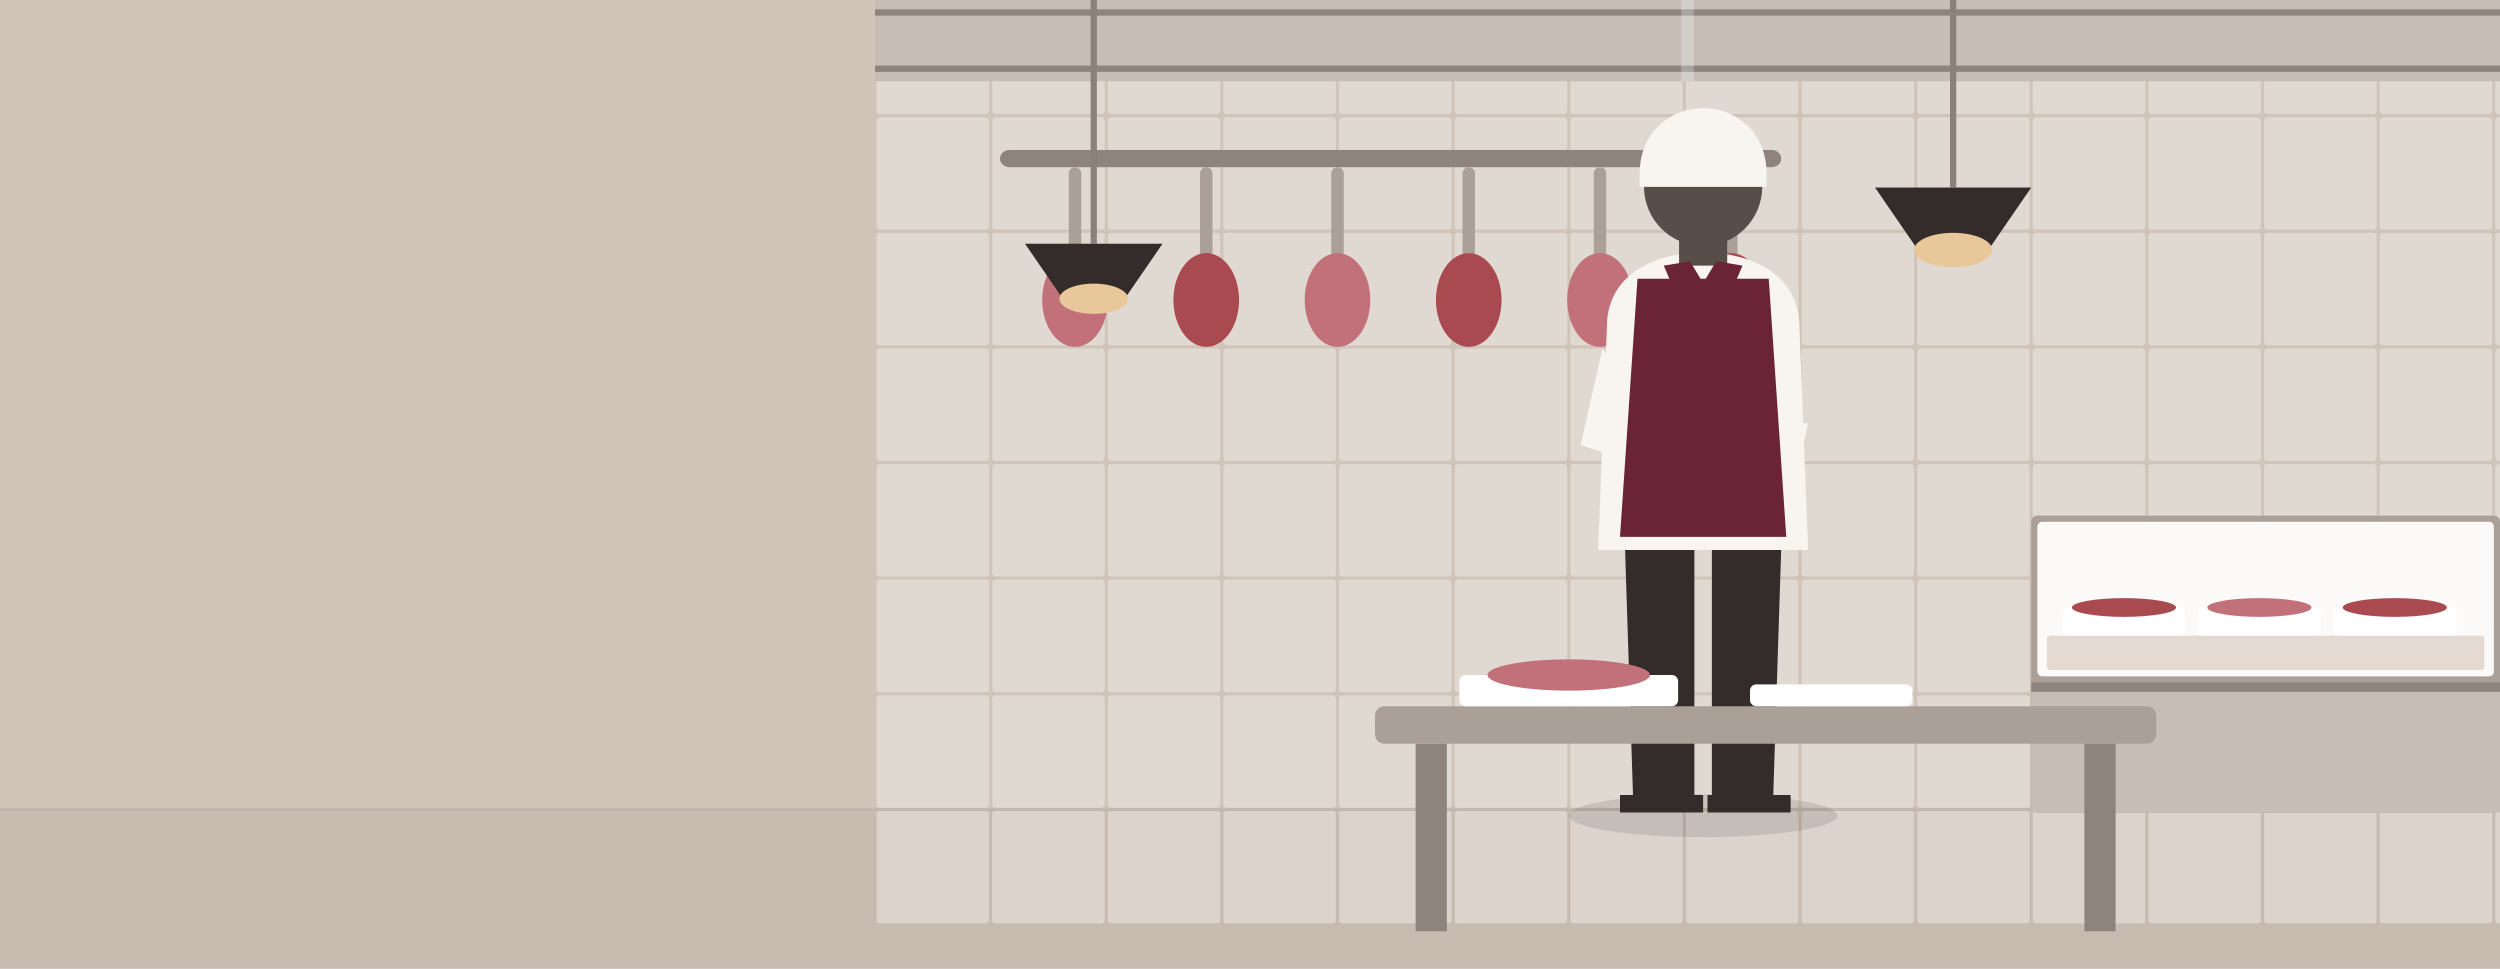
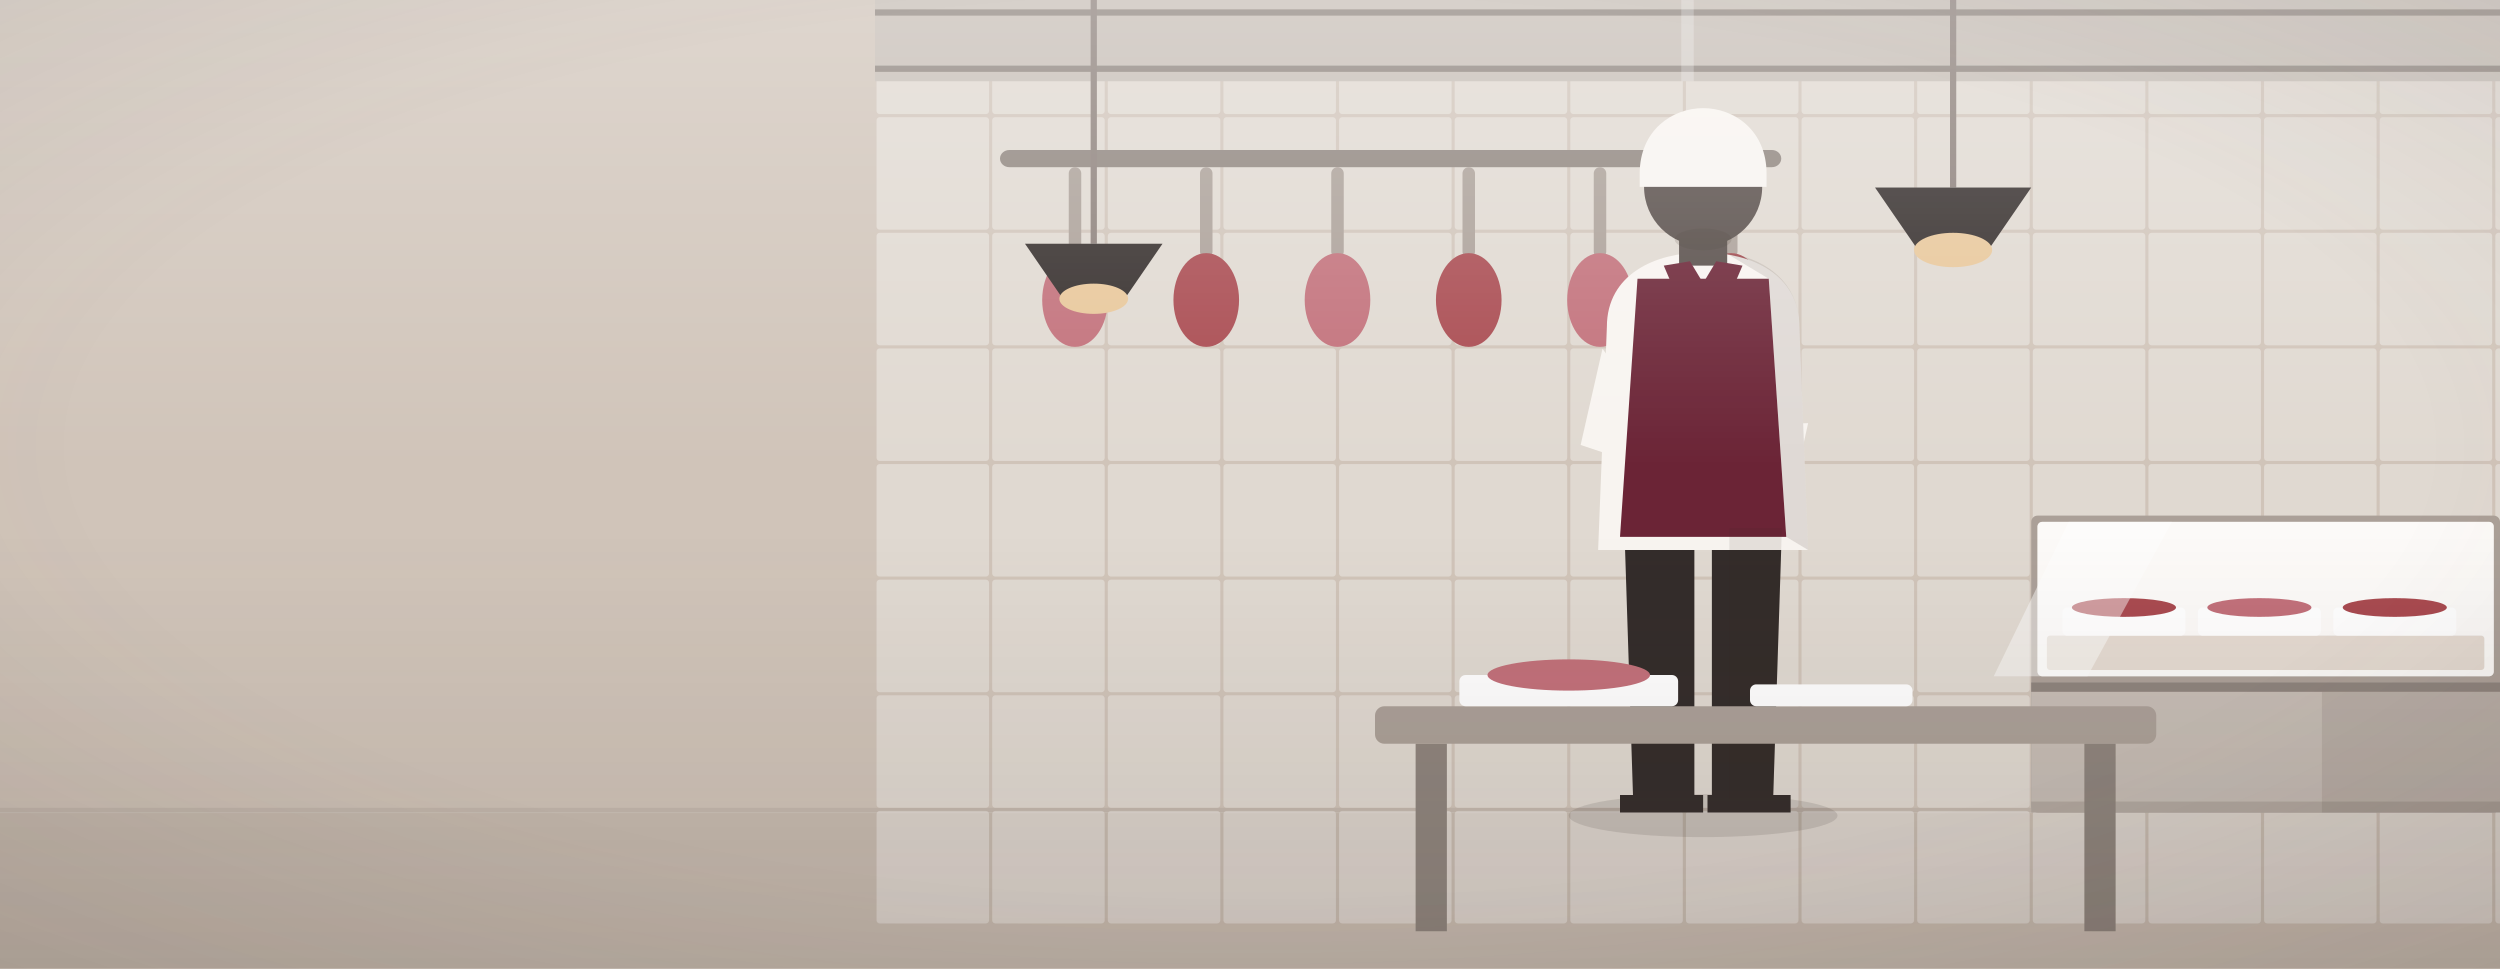
<svg xmlns="http://www.w3.org/2000/svg" viewBox="0 0 1600 620" width="1600" height="620" role="img">
+   <defs>
+     <linearGradient id="gTop" x1="0" y1="0" x2="0" y2="1">
+       <stop offset="0" stop-color="#FFFFFF" stop-opacity=".30" />
+       <stop offset=".48" stop-color="#FFFFFF" stop-opacity="0" />
+     </linearGradient>
+     <linearGradient id="gBot" x1="0" y1="0" x2="0" y2="1">
+       <stop offset=".55" stop-color="#3A2C24" stop-opacity="0" />
+       <stop offset="1" stop-color="#3A2C24" stop-opacity=".13" />
+     </linearGradient>
+     <radialGradient id="gVig" cx=".5" cy=".46" r=".75">
+       <stop offset=".62" stop-color="#3A2C24" stop-opacity="0" />
+       <stop offset="1" stop-color="#3A2C24" stop-opacity=".10" />
+     </radialGradient>
+   </defs>
  <rect x="0" y="0" width="1600" height="620" fill="#EDE6DF" />
  <rect x="0" y="0" width="1600" height="520" fill="#D0C4B9" />
  <rect x="0" y="520" width="1600" height="100" fill="#C7BBB0" />
  <rect x="0" y="517" width="1600" height="3" fill="rgba(0,0,0,.06)" />
  <rect x="561" y="1" width="72" height="72" fill="rgba(255,255,255,.35)" rx="2" />
  <rect x="635" y="1" width="72" height="72" fill="rgba(255,255,255,.35)" rx="2" />
  <rect x="709" y="1" width="72" height="72" fill="rgba(255,255,255,.35)" rx="2" />
  <rect x="783" y="1" width="72" height="72" fill="rgba(255,255,255,.35)" rx="2" />
  <rect x="857" y="1" width="72" height="72" fill="rgba(255,255,255,.35)" rx="2" />
  <rect x="931" y="1" width="72" height="72" fill="rgba(255,255,255,.35)" rx="2" />
  <rect x="1005" y="1" width="72" height="72" fill="rgba(255,255,255,.35)" rx="2" />
  <rect x="1079" y="1" width="72" height="72" fill="rgba(255,255,255,.35)" rx="2" />
  <rect x="1153" y="1" width="72" height="72" fill="rgba(255,255,255,.35)" rx="2" />
  <rect x="1227" y="1" width="72" height="72" fill="rgba(255,255,255,.35)" rx="2" />
  <rect x="1301" y="1" width="72" height="72" fill="rgba(255,255,255,.35)" rx="2" />
  <rect x="1375" y="1" width="72" height="72" fill="rgba(255,255,255,.35)" rx="2" />
  <rect x="1449" y="1" width="72" height="72" fill="rgba(255,255,255,.35)" rx="2" />
  <rect x="1523" y="1" width="72" height="72" fill="rgba(255,255,255,.35)" rx="2" />
  <rect x="1597" y="1" width="72" height="72" fill="rgba(255,255,255,.35)" rx="2" />
  <rect x="561" y="75" width="72" height="72" fill="rgba(255,255,255,.35)" rx="2" />
  <rect x="635" y="75" width="72" height="72" fill="rgba(255,255,255,.35)" rx="2" />
  <rect x="709" y="75" width="72" height="72" fill="rgba(255,255,255,.35)" rx="2" />
  <rect x="783" y="75" width="72" height="72" fill="rgba(255,255,255,.35)" rx="2" />
  <rect x="857" y="75" width="72" height="72" fill="rgba(255,255,255,.35)" rx="2" />
  <rect x="931" y="75" width="72" height="72" fill="rgba(255,255,255,.35)" rx="2" />
  <rect x="1005" y="75" width="72" height="72" fill="rgba(255,255,255,.35)" rx="2" />
  <rect x="1079" y="75" width="72" height="72" fill="rgba(255,255,255,.35)" rx="2" />
  <rect x="1153" y="75" width="72" height="72" fill="rgba(255,255,255,.35)" rx="2" />
  <rect x="1227" y="75" width="72" height="72" fill="rgba(255,255,255,.35)" rx="2" />
  <rect x="1301" y="75" width="72" height="72" fill="rgba(255,255,255,.35)" rx="2" />
  <rect x="1375" y="75" width="72" height="72" fill="rgba(255,255,255,.35)" rx="2" />
  <rect x="1449" y="75" width="72" height="72" fill="rgba(255,255,255,.35)" rx="2" />
  <rect x="1523" y="75" width="72" height="72" fill="rgba(255,255,255,.35)" rx="2" />
  <rect x="1597" y="75" width="72" height="72" fill="rgba(255,255,255,.35)" rx="2" />
  <rect x="561" y="149" width="72" height="72" fill="rgba(255,255,255,.35)" rx="2" />
  <rect x="635" y="149" width="72" height="72" fill="rgba(255,255,255,.35)" rx="2" />
  <rect x="709" y="149" width="72" height="72" fill="rgba(255,255,255,.35)" rx="2" />
  <rect x="783" y="149" width="72" height="72" fill="rgba(255,255,255,.35)" rx="2" />
  <rect x="857" y="149" width="72" height="72" fill="rgba(255,255,255,.35)" rx="2" />
  <rect x="931" y="149" width="72" height="72" fill="rgba(255,255,255,.35)" rx="2" />
  <rect x="1005" y="149" width="72" height="72" fill="rgba(255,255,255,.35)" rx="2" />
  <rect x="1079" y="149" width="72" height="72" fill="rgba(255,255,255,.35)" rx="2" />
  <rect x="1153" y="149" width="72" height="72" fill="rgba(255,255,255,.35)" rx="2" />
  <rect x="1227" y="149" width="72" height="72" fill="rgba(255,255,255,.35)" rx="2" />
  <rect x="1301" y="149" width="72" height="72" fill="rgba(255,255,255,.35)" rx="2" />
  <rect x="1375" y="149" width="72" height="72" fill="rgba(255,255,255,.35)" rx="2" />
  <rect x="1449" y="149" width="72" height="72" fill="rgba(255,255,255,.35)" rx="2" />
  <rect x="1523" y="149" width="72" height="72" fill="rgba(255,255,255,.35)" rx="2" />
  <rect x="1597" y="149" width="72" height="72" fill="rgba(255,255,255,.35)" rx="2" />
  <rect x="561" y="223" width="72" height="72" fill="rgba(255,255,255,.35)" rx="2" />
  <rect x="635" y="223" width="72" height="72" fill="rgba(255,255,255,.35)" rx="2" />
  <rect x="709" y="223" width="72" height="72" fill="rgba(255,255,255,.35)" rx="2" />
  <rect x="783" y="223" width="72" height="72" fill="rgba(255,255,255,.35)" rx="2" />
  <rect x="857" y="223" width="72" height="72" fill="rgba(255,255,255,.35)" rx="2" />
  <rect x="931" y="223" width="72" height="72" fill="rgba(255,255,255,.35)" rx="2" />
  <rect x="1005" y="223" width="72" height="72" fill="rgba(255,255,255,.35)" rx="2" />
  <rect x="1079" y="223" width="72" height="72" fill="rgba(255,255,255,.35)" rx="2" />
  <rect x="1153" y="223" width="72" height="72" fill="rgba(255,255,255,.35)" rx="2" />
  <rect x="1227" y="223" width="72" height="72" fill="rgba(255,255,255,.35)" rx="2" />
  <rect x="1301" y="223" width="72" height="72" fill="rgba(255,255,255,.35)" rx="2" />
  <rect x="1375" y="223" width="72" height="72" fill="rgba(255,255,255,.35)" rx="2" />
  <rect x="1449" y="223" width="72" height="72" fill="rgba(255,255,255,.35)" rx="2" />
  <rect x="1523" y="223" width="72" height="72" fill="rgba(255,255,255,.35)" rx="2" />
  <rect x="1597" y="223" width="72" height="72" fill="rgba(255,255,255,.35)" rx="2" />
  <rect x="561" y="297" width="72" height="72" fill="rgba(255,255,255,.35)" rx="2" />
  <rect x="635" y="297" width="72" height="72" fill="rgba(255,255,255,.35)" rx="2" />
  <rect x="709" y="297" width="72" height="72" fill="rgba(255,255,255,.35)" rx="2" />
  <rect x="783" y="297" width="72" height="72" fill="rgba(255,255,255,.35)" rx="2" />
  <rect x="857" y="297" width="72" height="72" fill="rgba(255,255,255,.35)" rx="2" />
  <rect x="931" y="297" width="72" height="72" fill="rgba(255,255,255,.35)" rx="2" />
  <rect x="1005" y="297" width="72" height="72" fill="rgba(255,255,255,.35)" rx="2" />
  <rect x="1079" y="297" width="72" height="72" fill="rgba(255,255,255,.35)" rx="2" />
  <rect x="1153" y="297" width="72" height="72" fill="rgba(255,255,255,.35)" rx="2" />
  <rect x="1227" y="297" width="72" height="72" fill="rgba(255,255,255,.35)" rx="2" />
  <rect x="1301" y="297" width="72" height="72" fill="rgba(255,255,255,.35)" rx="2" />
  <rect x="1375" y="297" width="72" height="72" fill="rgba(255,255,255,.35)" rx="2" />
  <rect x="1449" y="297" width="72" height="72" fill="rgba(255,255,255,.35)" rx="2" />
  <rect x="1523" y="297" width="72" height="72" fill="rgba(255,255,255,.35)" rx="2" />
  <rect x="1597" y="297" width="72" height="72" fill="rgba(255,255,255,.35)" rx="2" />
  <rect x="561" y="371" width="72" height="72" fill="rgba(255,255,255,.35)" rx="2" />
  <rect x="635" y="371" width="72" height="72" fill="rgba(255,255,255,.35)" rx="2" />
  <rect x="709" y="371" width="72" height="72" fill="rgba(255,255,255,.35)" rx="2" />
  <rect x="783" y="371" width="72" height="72" fill="rgba(255,255,255,.35)" rx="2" />
  <rect x="857" y="371" width="72" height="72" fill="rgba(255,255,255,.35)" rx="2" />
  <rect x="931" y="371" width="72" height="72" fill="rgba(255,255,255,.35)" rx="2" />
  <rect x="1005" y="371" width="72" height="72" fill="rgba(255,255,255,.35)" rx="2" />
  <rect x="1079" y="371" width="72" height="72" fill="rgba(255,255,255,.35)" rx="2" />
  <rect x="1153" y="371" width="72" height="72" fill="rgba(255,255,255,.35)" rx="2" />
  <rect x="1227" y="371" width="72" height="72" fill="rgba(255,255,255,.35)" rx="2" />
  <rect x="1301" y="371" width="72" height="72" fill="rgba(255,255,255,.35)" rx="2" />
  <rect x="1375" y="371" width="72" height="72" fill="rgba(255,255,255,.35)" rx="2" />
  <rect x="1449" y="371" width="72" height="72" fill="rgba(255,255,255,.35)" rx="2" />
  <rect x="1523" y="371" width="72" height="72" fill="rgba(255,255,255,.35)" rx="2" />
  <rect x="1597" y="371" width="72" height="72" fill="rgba(255,255,255,.35)" rx="2" />
  <rect x="561" y="445" width="72" height="72" fill="rgba(255,255,255,.35)" rx="2" />
  <rect x="635" y="445" width="72" height="72" fill="rgba(255,255,255,.35)" rx="2" />
  <rect x="709" y="445" width="72" height="72" fill="rgba(255,255,255,.35)" rx="2" />
  <rect x="783" y="445" width="72" height="72" fill="rgba(255,255,255,.35)" rx="2" />
  <rect x="857" y="445" width="72" height="72" fill="rgba(255,255,255,.35)" rx="2" />
  <rect x="931" y="445" width="72" height="72" fill="rgba(255,255,255,.35)" rx="2" />
  <rect x="1005" y="445" width="72" height="72" fill="rgba(255,255,255,.35)" rx="2" />
  <rect x="1079" y="445" width="72" height="72" fill="rgba(255,255,255,.35)" rx="2" />
  <rect x="1153" y="445" width="72" height="72" fill="rgba(255,255,255,.35)" rx="2" />
  <rect x="1227" y="445" width="72" height="72" fill="rgba(255,255,255,.35)" rx="2" />
  <rect x="1301" y="445" width="72" height="72" fill="rgba(255,255,255,.35)" rx="2" />
  <rect x="1375" y="445" width="72" height="72" fill="rgba(255,255,255,.35)" rx="2" />
  <rect x="1449" y="445" width="72" height="72" fill="rgba(255,255,255,.35)" rx="2" />
  <rect x="1523" y="445" width="72" height="72" fill="rgba(255,255,255,.35)" rx="2" />
  <rect x="1597" y="445" width="72" height="72" fill="rgba(255,255,255,.35)" rx="2" />
  <rect x="561" y="519" width="72" height="72" fill="rgba(255,255,255,.35)" rx="2" />
  <rect x="635" y="519" width="72" height="72" fill="rgba(255,255,255,.35)" rx="2" />
  <rect x="709" y="519" width="72" height="72" fill="rgba(255,255,255,.35)" rx="2" />
  <rect x="783" y="519" width="72" height="72" fill="rgba(255,255,255,.35)" rx="2" />
  <rect x="857" y="519" width="72" height="72" fill="rgba(255,255,255,.35)" rx="2" />
  <rect x="931" y="519" width="72" height="72" fill="rgba(255,255,255,.35)" rx="2" />
  <rect x="1005" y="519" width="72" height="72" fill="rgba(255,255,255,.35)" rx="2" />
  <rect x="1079" y="519" width="72" height="72" fill="rgba(255,255,255,.35)" rx="2" />
  <rect x="1153" y="519" width="72" height="72" fill="rgba(255,255,255,.35)" rx="2" />
  <rect x="1227" y="519" width="72" height="72" fill="rgba(255,255,255,.35)" rx="2" />
  <rect x="1301" y="519" width="72" height="72" fill="rgba(255,255,255,.35)" rx="2" />
  <rect x="1375" y="519" width="72" height="72" fill="rgba(255,255,255,.35)" rx="2" />
  <rect x="1449" y="519" width="72" height="72" fill="rgba(255,255,255,.35)" rx="2" />
  <rect x="1523" y="519" width="72" height="72" fill="rgba(255,255,255,.35)" rx="2" />
  <rect x="1597" y="519" width="72" height="72" fill="rgba(255,255,255,.35)" rx="2" />
  <g transform="translate(560,0)">
    <rect x="0" y="0" width="1040" height="52" fill="#C6BDB5" />
    <rect x="0" y="6" width="1040" height="4" fill="#8E847D" />
    <rect x="0" y="42" width="1040" height="4" fill="#8E847D" />
    <rect x="516" y="0" width="8" height="52" fill="rgba(255,255,255,.25)" />
  </g>
  <rect x="640" y="96" width="500" height="11" fill="#8E847D" rx="6" />
  <rect x="684" y="107" width="8" height="58" fill="#ABA098" rx="4" />
  <rect x="768" y="107" width="8" height="58" fill="#ABA098" rx="4" />
  <rect x="852" y="107" width="8" height="58" fill="#ABA098" rx="4" />
  <rect x="936" y="107" width="8" height="58" fill="#ABA098" rx="4" />
  <rect x="1020" y="107" width="8" height="58" fill="#ABA098" rx="4" />
  <rect x="1104" y="107" width="8" height="58" fill="#ABA098" rx="4" />
  <ellipse cx="688" cy="192" rx="21" ry="30" fill="#C2707A" />
  <ellipse cx="772" cy="192" rx="21" ry="30" fill="#A94A50" />
  <ellipse cx="856" cy="192" rx="21" ry="30" fill="#C2707A" />
  <ellipse cx="940" cy="192" rx="21" ry="30" fill="#A94A50" />
  <ellipse cx="1024" cy="192" rx="21" ry="30" fill="#C2707A" />
  <ellipse cx="1108" cy="192" rx="21" ry="30" fill="#A94A50" />
  <g transform="translate(1300,330)">
    <rect x="0" y="0" width="300" height="190" fill="#ABA098" rx="4" />
    <rect x="4" y="4" width="292" height="98.8" fill="#F8F4F0" rx="3" />
    <rect x="4" y="4" width="292" height="98.8" fill="rgba(255,255,255,.55)" rx="3" />
    <rect x="10" y="76.8" width="280" height="22" fill="#E4DAD1" rx="2" />
    <rect x="20" y="58.8" width="78.667" height="18" fill="#FFFFFF" rx="3" />
    <rect x="106.667" y="58.8" width="78.667" height="18" fill="#FFFFFF" rx="3" />
    <rect x="193.333" y="58.8" width="78.667" height="18" fill="#FFFFFF" rx="3" />
    <ellipse cx="59.333" cy="58.8" rx="33.333" ry="6" fill="#A94A50" />
    <ellipse cx="146" cy="58.8" rx="33.333" ry="6" fill="#C2707A" />
    <ellipse cx="232.667" cy="58.8" rx="33.333" ry="6" fill="#A94A50" />
    <rect x="0" y="106.8" width="300" height="6" fill="#8E847D" />
    <rect x="0" y="112.8" width="300" height="77.2" fill="#C6BDB5" />
+     <path d="M24,4 L90,4 L36,102.8 L-24,102.8 Z" fill="rgba(255,255,255,.45)" />
+     <rect x="186" y="112.8" width="114" height="77.2" fill="rgba(58,44,36,.10)" />
+     <rect x="0" y="183" width="300" height="7" fill="rgba(58,44,36,.14)" />
  </g>
  <ellipse cx="1090" cy="522" rx="86" ry="13.76" fill="rgba(51,44,42,.13)" />
  <g transform="translate(1090,520) scale(1.4)">
    <path d="M-36,-130 L-32,-6 L-4,-6 L-4,-130 Z" fill="#332C2A" />
    <path d="M4,-130 L4,-6 L32,-6 L36,-130 Z" fill="#332C2A" />
    <rect x="-38" y="-8" width="38" height="8" fill="#332C2A" />
    <rect x="2" y="-8" width="38" height="8" fill="#332C2A" />
    <path d="M-44,-222 C-44,-246 -22,-256 0,-256 C22,-256 44,-246 44,-222 L48,-120 L-48,-120 Z" fill="#F8F4F0" />
    <path d="M-46,-212 L-56,-168 L-8,-152 L44,-160 L48,-178 L0,-176 L-30,-190 Z" fill="#F8F4F0" />
    <rect x="-11" y="-272" width="22" height="22" fill="#574D49" />
    <circle cx="0" cy="-286" r="27" fill="#574D49" />
    <path d="M-29,-292 C-29,-312 -14,-322 0,-322 C14,-322 29,-312 29,-292 L29,-286 L-29,-286 Z" fill="#F8F4F0" />
    <path d="M-30,-244 L30,-244 L38,-126 L-38,-126 Z" fill="#6B2436" />
    <path d="M-18,-250 L-12,-236 L12,-236 L18,-250 L6,-252 L0,-242 L-6,-252 Z" fill="#6B2436" />
+     <path d="M10,-256 C26,-254 44,-244 44,-222 L48,-120 L38,-126 L30,-244 Z" fill="rgba(58,44,36,.13)" />
+     <path d="M12,-130 L12,-6 L32,-6 L36,-130 Z" fill="rgba(58,44,36,.10)" />
+     <ellipse cx="0" cy="-262" rx="13" ry="5" fill="rgba(58,44,36,.16)" />
  </g>
  <g transform="translate(880,452)">
    <rect x="0" y="0" width="500" height="24" fill="#ABA098" rx="6" />
    <rect x="26" y="24" width="20" height="120" fill="#8E847D" />
    <rect x="454" y="24" width="20" height="120" fill="#8E847D" />
    <rect x="54" y="-20" width="140" height="20" fill="#FFFFFF" rx="4" />
    <ellipse cx="124" cy="-20" rx="52" ry="10" fill="#C2707A" />
    <rect x="240" y="-14" width="104" height="14" fill="#FFFFFF" rx="4" />
  </g>
  <g transform="translate(1250,0)">
    <rect x="-2" y="0" width="4" height="120" fill="#8C807A" />
    <path d="M-50,120 L50,120 L22.5,160 L-22.5,160 Z" fill="#332C2A" />
    <ellipse cx="0" cy="160" rx="25" ry="11" fill="#E8C79A" />
  </g>
  <g transform="translate(700,0)">
    <rect x="-2" y="0" width="4" height="156" fill="#8C807A" />
    <path d="M-44,156 L44,156 L19.8,191.2 L-19.8,191.2 Z" fill="#332C2A" />
    <ellipse cx="0" cy="191.2" rx="22" ry="9.68" fill="#E8C79A" />
  </g>
+   <rect x="0" y="0" width="1600" height="620" fill="url(#gTop)" />
+   <rect x="0" y="0" width="1600" height="620" fill="url(#gBot)" />
+   <rect x="0" y="0" width="1600" height="620" fill="url(#gVig)" />
</svg>
